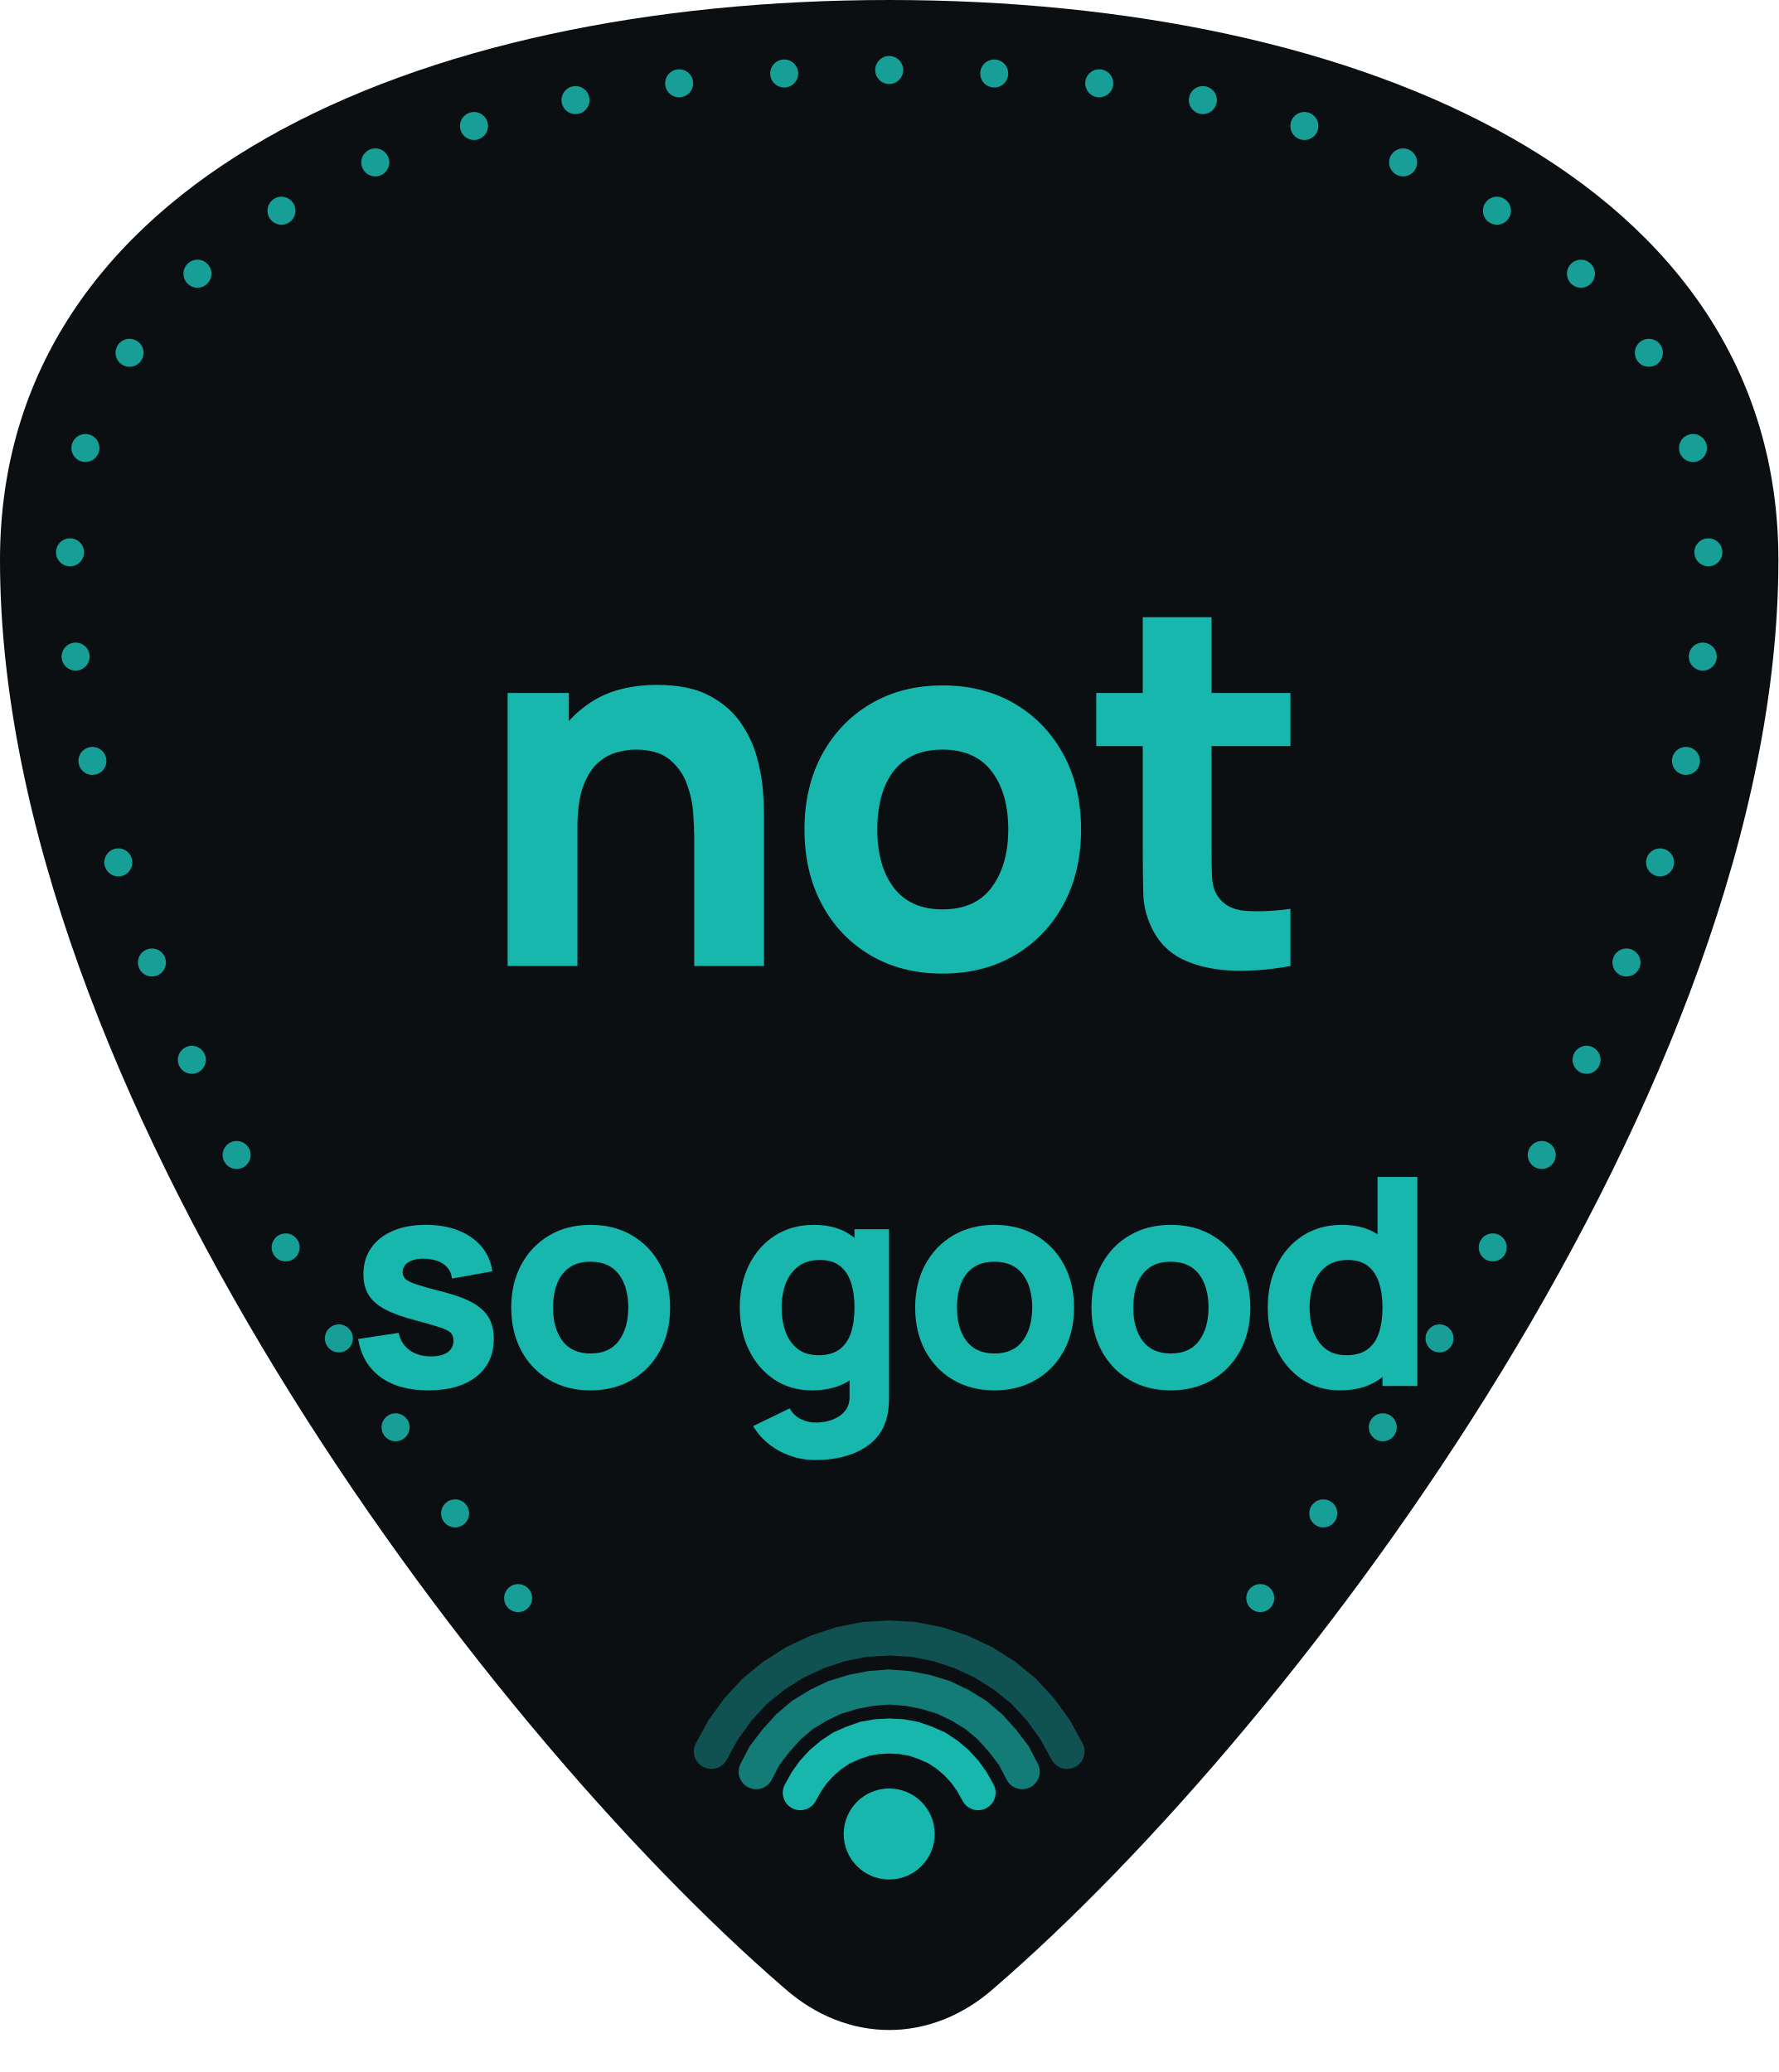
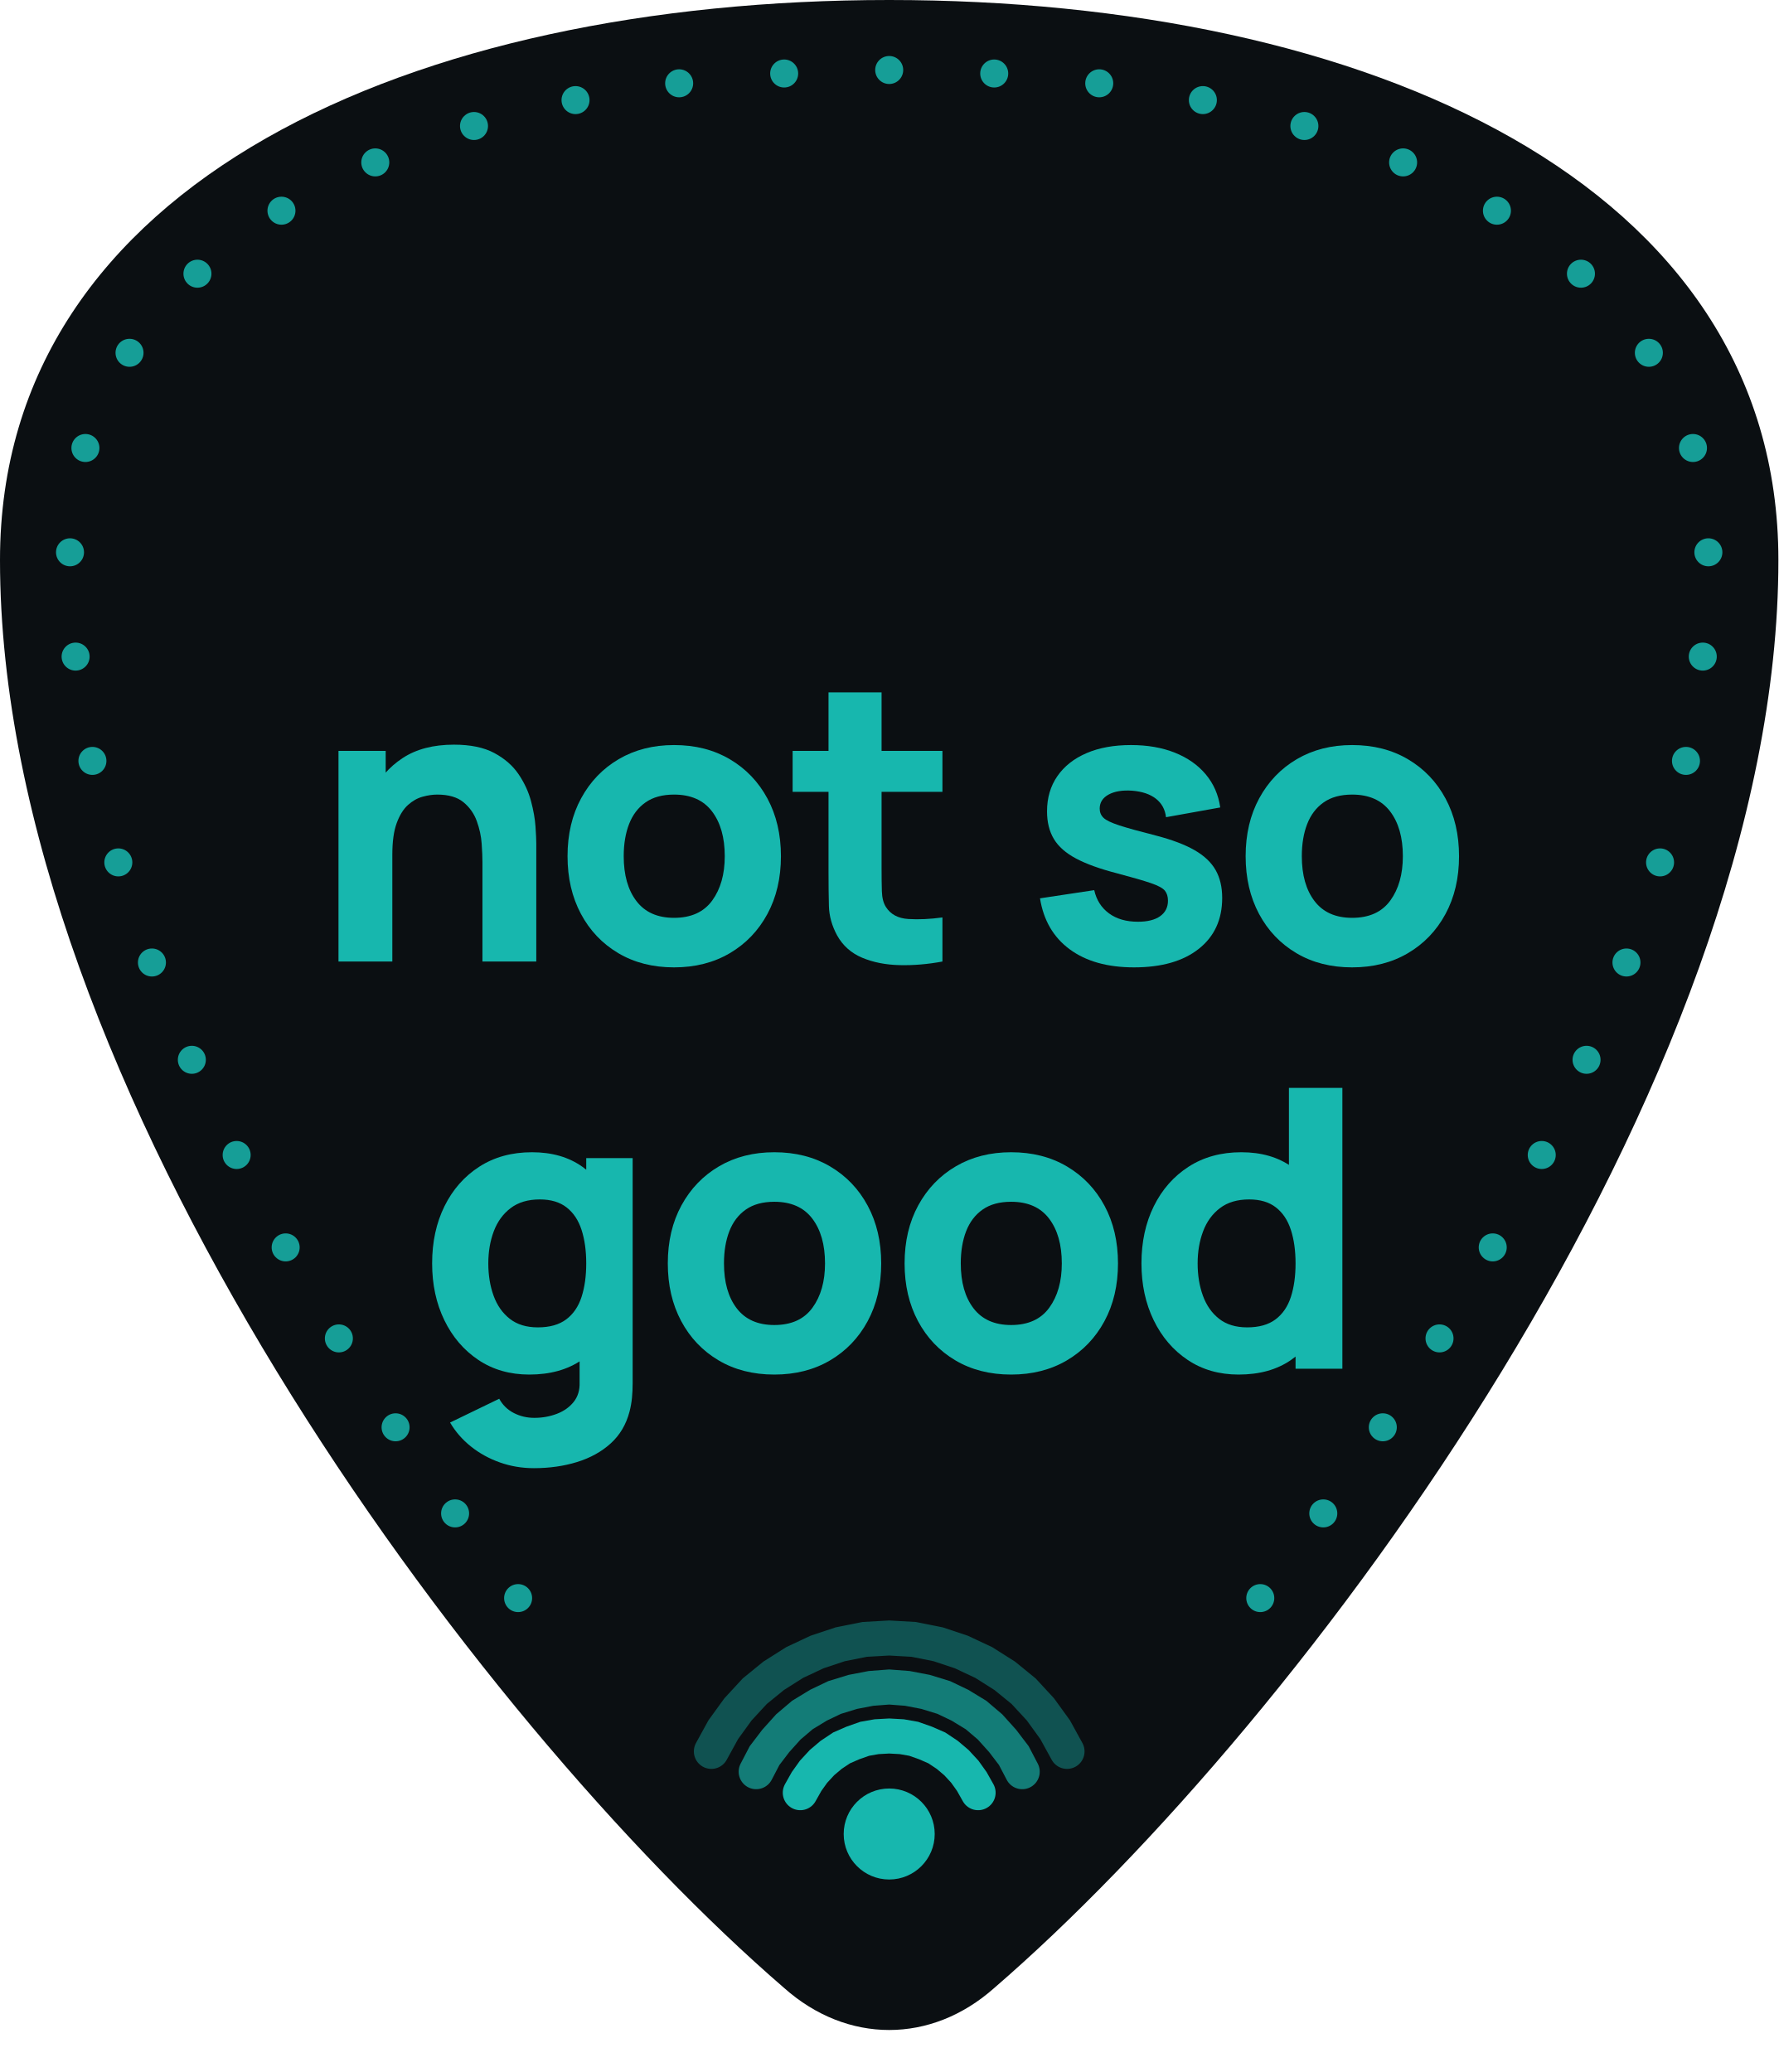
<svg xmlns="http://www.w3.org/2000/svg" viewBox="0 0 25.4 29.6" width="25.4mm" height="29.6mm">
  <defs>
    <clipPath id="pk">
      <path d="M 12.7 0.0 C 19.5 0.0 25.4 2.6 25.4 8.0 C 25.4 15.5 18.6 24.6 14.2 28.4 C 13.3 29.2 12.1 29.2 11.2 28.4 C 6.8 24.6 0.0 15.5 0.0 8.0 C 0.0 2.6 5.9 0.0 12.7 0.0 Z" />
    </clipPath>
  </defs>
  <path d="M 12.7 0.0 C 19.5 0.0 25.4 2.6 25.4 8.0 C 25.4 15.5 18.6 24.6 14.2 28.4 C 13.3 29.2 12.1 29.2 11.2 28.4 C 6.8 24.6 0.0 15.5 0.0 8.0 C 0.0 2.6 5.9 0.0 12.7 0.0 Z" fill="#0B0F12" />
  <g clip-path="url(#pk)">
    <circle cx="12.70" cy="1.00" r="0.2" fill="#17B7AE" opacity="0.85" />
    <circle cx="14.20" cy="1.05" r="0.2" fill="#17B7AE" opacity="0.85" />
    <circle cx="15.70" cy="1.19" r="0.2" fill="#17B7AE" opacity="0.85" />
    <circle cx="17.18" cy="1.43" r="0.2" fill="#17B7AE" opacity="0.85" />
    <circle cx="18.63" cy="1.80" r="0.2" fill="#17B7AE" opacity="0.85" />
    <circle cx="20.04" cy="2.32" r="0.2" fill="#17B7AE" opacity="0.85" />
    <circle cx="21.38" cy="3.01" r="0.2" fill="#17B7AE" opacity="0.85" />
    <circle cx="22.58" cy="3.91" r="0.2" fill="#17B7AE" opacity="0.85" />
    <circle cx="23.55" cy="5.04" r="0.2" fill="#17B7AE" opacity="0.85" />
    <circle cx="24.18" cy="6.40" r="0.2" fill="#17B7AE" opacity="0.85" />
    <circle cx="24.40" cy="7.89" r="0.2" fill="#17B7AE" opacity="0.85" />
    <circle cx="24.32" cy="9.38" r="0.2" fill="#17B7AE" opacity="0.85" />
    <circle cx="24.08" cy="10.87" r="0.2" fill="#17B7AE" opacity="0.85" />
    <circle cx="23.71" cy="12.32" r="0.2" fill="#17B7AE" opacity="0.85" />
    <circle cx="23.23" cy="13.75" r="0.2" fill="#17B7AE" opacity="0.85" />
    <circle cx="22.66" cy="15.14" r="0.2" fill="#17B7AE" opacity="0.85" />
    <circle cx="22.02" cy="16.50" r="0.2" fill="#17B7AE" opacity="0.85" />
    <circle cx="21.32" cy="17.82" r="0.2" fill="#17B7AE" opacity="0.85" />
    <circle cx="20.56" cy="19.12" r="0.2" fill="#17B7AE" opacity="0.85" />
    <circle cx="19.75" cy="20.39" r="0.2" fill="#17B7AE" opacity="0.85" />
    <circle cx="18.90" cy="21.62" r="0.2" fill="#17B7AE" opacity="0.85" />
    <circle cx="18.00" cy="22.83" r="0.2" fill="#17B7AE" opacity="0.85" />
    <circle cx="7.40" cy="22.83" r="0.2" fill="#17B7AE" opacity="0.85" />
    <circle cx="6.50" cy="21.62" r="0.2" fill="#17B7AE" opacity="0.85" />
    <circle cx="5.65" cy="20.39" r="0.2" fill="#17B7AE" opacity="0.85" />
    <circle cx="4.84" cy="19.12" r="0.2" fill="#17B7AE" opacity="0.85" />
    <circle cx="4.08" cy="17.82" r="0.2" fill="#17B7AE" opacity="0.85" />
    <circle cx="3.38" cy="16.50" r="0.2" fill="#17B7AE" opacity="0.85" />
    <circle cx="2.74" cy="15.14" r="0.2" fill="#17B7AE" opacity="0.85" />
    <circle cx="2.17" cy="13.75" r="0.2" fill="#17B7AE" opacity="0.85" />
    <circle cx="1.69" cy="12.32" r="0.2" fill="#17B7AE" opacity="0.85" />
    <circle cx="1.32" cy="10.87" r="0.2" fill="#17B7AE" opacity="0.85" />
    <circle cx="1.08" cy="9.38" r="0.2" fill="#17B7AE" opacity="0.85" />
    <circle cx="1.00" cy="7.89" r="0.2" fill="#17B7AE" opacity="0.85" />
    <circle cx="1.22" cy="6.40" r="0.2" fill="#17B7AE" opacity="0.85" />
    <circle cx="1.85" cy="5.04" r="0.2" fill="#17B7AE" opacity="0.85" />
    <circle cx="2.82" cy="3.91" r="0.2" fill="#17B7AE" opacity="0.85" />
    <circle cx="4.02" cy="3.01" r="0.2" fill="#17B7AE" opacity="0.85" />
    <circle cx="5.36" cy="2.32" r="0.2" fill="#17B7AE" opacity="0.85" />
    <circle cx="6.77" cy="1.80" r="0.2" fill="#17B7AE" opacity="0.85" />
    <circle cx="8.22" cy="1.43" r="0.2" fill="#17B7AE" opacity="0.85" />
    <circle cx="9.70" cy="1.19" r="0.2" fill="#17B7AE" opacity="0.85" />
    <circle cx="11.20" cy="1.05" r="0.2" fill="#17B7AE" opacity="0.85" />
    <path d="M11.43 25.61 L11.52 25.45 L11.62 25.31 L11.74 25.18 L11.87 25.07 L12.02 24.97 L12.18 24.90 L12.35 24.84 L12.52 24.81 L12.70 24.80 L12.88 24.81 L13.05 24.84 L13.22 24.90 L13.38 24.97 L13.53 25.07 L13.66 25.18 L13.78 25.31 L13.88 25.45 L13.97 25.61" fill="none" stroke="#17B7AE" stroke-width="0.5" stroke-linecap="round" opacity="1.0" />
    <path d="M10.80 25.31 L10.92 25.08 L11.08 24.87 L11.26 24.67 L11.46 24.50 L11.69 24.36 L11.92 24.25 L12.18 24.17 L12.44 24.12 L12.70 24.10 L12.96 24.12 L13.22 24.17 L13.48 24.25 L13.71 24.36 L13.94 24.50 L14.14 24.67 L14.32 24.87 L14.48 25.08 L14.60 25.31" fill="none" stroke="#17B7AE" stroke-width="0.5" stroke-linecap="round" opacity="0.65" />
    <path d="M10.16 25.02 L10.33 24.71 L10.54 24.42 L10.78 24.16 L11.05 23.94 L11.35 23.75 L11.67 23.60 L12.00 23.49 L12.35 23.42 L12.70 23.40 L13.05 23.42 L13.40 23.49 L13.73 23.60 L14.05 23.75 L14.35 23.94 L14.62 24.16 L14.86 24.42 L15.07 24.71 L15.24 25.02" fill="none" stroke="#17B7AE" stroke-width="0.5" stroke-linecap="round" opacity="0.4" />
    <circle cx="12.7" cy="26.2" r="0.65" fill="#17B7AE" />
-     <path transform="translate(6.752 13.800) scale(0.003611 -0.003611)" d="M876 0V510Q876 547 872.0 604.5Q868 662 847.0 720.0Q826 778 778.5 817.0Q731 856 644 856Q609 856 569.0 845.0Q529 834 494.0 802.5Q459 771 436.5 710.0Q414 649 414 548L258 622Q258 750 310.0 862.0Q362 974 466.5 1043.0Q571 1112 730 1112Q857 1112 937.0 1069.0Q1017 1026 1061.5 960.0Q1106 894 1125.0 822.5Q1144 751 1148.0 692.0Q1152 633 1152 606V0ZM138 0V1080H380V722H414V0Z" fill="#17B7AE" />
-     <path transform="translate(11.201 13.800) scale(0.003611 -0.003611)" d="M626 -30Q463 -30 340.0 43.0Q217 116 148.5 244.5Q80 373 80 540Q80 709 150.0 837.5Q220 966 343.0 1038.0Q466 1110 626 1110Q789 1110 912.5 1037.0Q1036 964 1105.0 835.5Q1174 707 1174 540Q1174 372 1104.5 243.5Q1035 115 911.5 42.5Q788 -30 626 -30ZM626 224Q757 224 821.5 312.5Q886 401 886 540Q886 684 820.5 770.0Q755 856 626 856Q537 856 480.0 816.0Q423 776 395.5 705.0Q368 634 368 540Q368 395 433.5 309.5Q499 224 626 224Z" fill="#17B7AE" />
-     <path transform="translate(15.585 13.800) scale(0.003611 -0.003611)" d="M788 0Q676 -21 568.5 -18.5Q461 -16 376.5 19.5Q292 55 248 134Q208 208 206.0 284.5Q204 361 204 458V1380H476V474Q476 411 477.5 360.5Q479 310 498 280Q534 223 613.0 218.0Q692 213 788 226ZM20 870V1080H788V870Z" fill="#17B7AE" />
-     <path transform="translate(4.950 19.800) scale(0.002074 -0.002074)" d="M562 -30Q358 -30 232.5 62.5Q107 155 80 324L358 366Q375 290 433.5 247.0Q492 204 582 204Q656 204 696.0 232.5Q736 261 736 312Q736 344 720.0 363.5Q704 383 648.5 402.0Q593 421 476 452Q344 486 265.0 528.0Q186 570 151.0 628.5Q116 687 116 770Q116 874 169.0 950.5Q222 1027 318.5 1068.5Q415 1110 546 1110Q673 1110 771.0 1071.0Q869 1032 929.5 960.0Q990 888 1004 790L726 740Q719 800 674.0 835.0Q629 870 552 876Q477 881 431.5 856.0Q386 831 386 784Q386 756 405.5 737.0Q425 718 486.5 698.0Q548 678 674 646Q797 614 871.5 571.5Q946 529 980.0 469.5Q1014 410 1014 326Q1014 160 894.0 65.0Q774 -30 562 -30Z" fill="#17B7AE" />
-     <path transform="translate(7.136 19.800) scale(0.002074 -0.002074)" d="M626 -30Q463 -30 340.0 43.0Q217 116 148.5 244.5Q80 373 80 540Q80 709 150.0 837.5Q220 966 343.0 1038.0Q466 1110 626 1110Q789 1110 912.5 1037.0Q1036 964 1105.0 835.5Q1174 707 1174 540Q1174 372 1104.5 243.5Q1035 115 911.5 42.5Q788 -30 626 -30ZM626 224Q757 224 821.5 312.5Q886 401 886 540Q886 684 820.5 770.0Q755 856 626 856Q537 856 480.0 816.0Q423 776 395.5 705.0Q368 634 368 540Q368 395 433.5 309.5Q499 224 626 224Z" fill="#17B7AE" />
-     <path transform="translate(10.400 19.800) scale(0.002074 -0.002074)" d="M602 -510Q510 -510 427.0 -480.5Q344 -451 278.5 -398.5Q213 -346 172 -276L424 -154Q450 -202 498.5 -227.0Q547 -252 604 -252Q665 -252 719.0 -231.5Q773 -211 805.5 -170.5Q838 -130 836 -70V244H870V1080H1108V-74Q1108 -114 1104.5 -149.5Q1101 -185 1092 -220Q1066 -319 995.5 -383.0Q925 -447 823.0 -478.5Q721 -510 602 -510ZM578 -30Q429 -30 317.0 45.0Q205 120 142.5 249.0Q80 378 80 540Q80 705 143.5 833.5Q207 962 322.0 1036.0Q437 1110 592 1110Q746 1110 851.0 1035.0Q956 960 1010.0 831.0Q1064 702 1064 540Q1064 378 1009.5 249.0Q955 120 847.0 45.0Q739 -30 578 -30ZM622 212Q713 212 767.5 253.0Q822 294 846.0 368.0Q870 442 870 540Q870 638 846.0 712.0Q822 786 769.5 827.0Q717 868 632 868Q541 868 482.5 823.5Q424 779 396.0 704.5Q368 630 368 540Q368 449 395.0 374.5Q422 300 478.0 256.0Q534 212 622 212Z" fill="#17B7AE" />
-     <path transform="translate(12.905 19.800) scale(0.002074 -0.002074)" d="M626 -30Q463 -30 340.0 43.0Q217 116 148.5 244.5Q80 373 80 540Q80 709 150.0 837.5Q220 966 343.0 1038.0Q466 1110 626 1110Q789 1110 912.5 1037.0Q1036 964 1105.0 835.5Q1174 707 1174 540Q1174 372 1104.5 243.5Q1035 115 911.5 42.5Q788 -30 626 -30ZM626 224Q757 224 821.5 312.5Q886 401 886 540Q886 684 820.5 770.0Q755 856 626 856Q537 856 480.0 816.0Q423 776 395.5 705.0Q368 634 368 540Q368 395 433.5 309.5Q499 224 626 224Z" fill="#17B7AE" />
-     <path transform="translate(15.423 19.800) scale(0.002074 -0.002074)" d="M626 -30Q463 -30 340.0 43.0Q217 116 148.5 244.5Q80 373 80 540Q80 709 150.0 837.5Q220 966 343.0 1038.0Q466 1110 626 1110Q789 1110 912.5 1037.0Q1036 964 1105.0 835.5Q1174 707 1174 540Q1174 372 1104.5 243.5Q1035 115 911.5 42.5Q788 -30 626 -30ZM626 224Q757 224 821.5 312.5Q886 401 886 540Q886 684 820.5 770.0Q755 856 626 856Q537 856 480.0 816.0Q423 776 395.5 705.0Q368 634 368 540Q368 395 433.5 309.5Q499 224 626 224Z" fill="#17B7AE" />
-     <path transform="translate(17.941 19.800) scale(0.002074 -0.002074)" d="M578 -30Q429 -30 317.0 45.0Q205 120 142.5 249.0Q80 378 80 540Q80 705 143.5 833.5Q207 962 322.0 1036.0Q437 1110 592 1110Q746 1110 851.0 1035.0Q956 960 1010.0 831.0Q1064 702 1064 540Q1064 378 1009.5 249.0Q955 120 847.0 45.0Q739 -30 578 -30ZM622 212Q713 212 767.5 253.0Q822 294 846.0 368.0Q870 442 870 540Q870 638 846.0 712.0Q822 786 769.5 827.0Q717 868 632 868Q541 868 482.5 823.5Q424 779 396.0 704.5Q368 630 368 540Q368 449 395.0 374.5Q422 300 478.0 256.0Q534 212 622 212ZM870 0V740H836V1440H1110V0Z" fill="#17B7AE" />
+     <path transform="translate(4.450 13.736) scale(0.002786 -0.002786)" d="M876 0V510Q876 547 872.0 604.5Q868 662 847.0 720.0Q826 778 778.5 817.0Q731 856 644 856Q609 856 569.0 845.0Q529 834 494.0 802.5Q459 771 436.5 710.0Q414 649 414 548L258 622Q258 750 310.0 862.0Q362 974 466.5 1043.0Q571 1112 730 1112Q857 1112 937.0 1069.0Q1017 1026 1061.5 960.0Q1106 894 1125.0 822.5Q1144 751 1148.0 692.0Q1152 633 1152 606V0ZM138 0V1080H380V722H414V0Z" fill="#17B7AE" />
+     <path transform="translate(7.883 13.736) scale(0.002786 -0.002786)" d="M626 -30Q463 -30 340.0 43.0Q217 116 148.5 244.5Q80 373 80 540Q80 709 150.0 837.5Q220 966 343.0 1038.0Q466 1110 626 1110Q789 1110 912.5 1037.0Q1036 964 1105.0 835.5Q1174 707 1174 540Q1174 372 1104.5 243.5Q1035 115 911.5 42.5Q788 -30 626 -30ZM626 224Q757 224 821.5 312.5Q886 401 886 540Q886 684 820.5 770.0Q755 856 626 856Q537 856 480.0 816.0Q423 776 395.5 705.0Q368 634 368 540Q368 395 433.5 309.5Q499 224 626 224Z" fill="#17B7AE" />
+     <path transform="translate(11.265 13.736) scale(0.002786 -0.002786)" d="M788 0Q676 -21 568.5 -18.5Q461 -16 376.5 19.5Q292 55 248 134Q208 208 206.0 284.5Q204 361 204 458V1380H476V474Q476 411 477.5 360.5Q479 310 498 280Q534 223 613.0 218.0Q692 213 788 226ZM20 870V1080H788V870Z" fill="#17B7AE" />
+     <path transform="translate(14.631 13.736) scale(0.002786 -0.002786)" d="M562 -30Q358 -30 232.5 62.5Q107 155 80 324L358 366Q375 290 433.5 247.0Q492 204 582 204Q656 204 696.0 232.5Q736 261 736 312Q736 344 720.0 363.5Q704 383 648.5 402.0Q593 421 476 452Q344 486 265.0 528.0Q186 570 151.0 628.5Q116 687 116 770Q116 874 169.0 950.5Q222 1027 318.5 1068.5Q415 1110 546 1110Q673 1110 771.0 1071.0Q869 1032 929.5 960.0Q990 888 1004 790L726 740Q719 800 674.0 835.0Q629 870 552 876Q477 881 431.5 856.0Q386 831 386 784Q386 756 405.5 737.0Q425 718 486.5 698.0Q548 678 674 646Q797 614 871.5 571.5Q946 529 980.0 469.5Q1014 410 1014 326Q1014 160 894.0 65.0Q774 -30 562 -30Z" fill="#17B7AE" />
+     <path transform="translate(17.568 13.736) scale(0.002786 -0.002786)" d="M626 -30Q463 -30 340.0 43.0Q217 116 148.5 244.5Q80 373 80 540Q80 709 150.0 837.5Q220 966 343.0 1038.0Q466 1110 626 1110Q789 1110 912.5 1037.0Q1036 964 1105.0 835.5Q1174 707 1174 540Q1174 372 1104.5 243.5Q1035 115 911.5 42.5Q788 -30 626 -30ZM626 224Q757 224 821.5 312.5Q886 401 886 540Q886 684 820.5 770.0Q755 856 626 856Q537 856 480.0 816.0Q423 776 395.5 705.0Q368 634 368 540Q368 395 433.5 309.5Q499 224 626 224Z" fill="#17B7AE" />
+     <path transform="translate(5.949 19.553) scale(0.002786 -0.002786)" d="M602 -510Q510 -510 427.0 -480.5Q344 -451 278.5 -398.5Q213 -346 172 -276L424 -154Q450 -202 498.5 -227.0Q547 -252 604 -252Q665 -252 719.0 -231.5Q773 -211 805.5 -170.5Q838 -130 836 -70V244H870V1080H1108V-74Q1108 -114 1104.5 -149.5Q1101 -185 1092 -220Q1066 -319 995.5 -383.0Q925 -447 823.0 -478.5Q721 -510 602 -510ZM578 -30Q429 -30 317.0 45.0Q205 120 142.5 249.0Q80 378 80 540Q80 705 143.5 833.5Q207 962 322.0 1036.0Q437 1110 592 1110Q746 1110 851.0 1035.0Q956 960 1010.0 831.0Q1064 702 1064 540Q1064 378 1009.5 249.0Q955 120 847.0 45.0Q739 -30 578 -30ZM622 212Q713 212 767.5 253.0Q822 294 846.0 368.0Q870 442 870 540Q870 638 846.0 712.0Q822 786 769.5 827.0Q717 868 632 868Q541 868 482.5 823.5Q424 779 396.0 704.5Q368 630 368 540Q368 449 395.0 374.5Q422 300 478.0 256.0Q534 212 622 212Z" fill="#17B7AE" />
+     <path transform="translate(9.315 19.553) scale(0.002786 -0.002786)" d="M626 -30Q463 -30 340.0 43.0Q217 116 148.5 244.5Q80 373 80 540Q80 709 150.0 837.5Q220 966 343.0 1038.0Q466 1110 626 1110Q789 1110 912.5 1037.0Q1036 964 1105.0 835.5Q1174 707 1174 540Q1174 372 1104.5 243.5Q1035 115 911.5 42.5Q788 -30 626 -30ZM626 224Q757 224 821.5 312.5Q886 401 886 540Q886 684 820.5 770.0Q755 856 626 856Q537 856 480.0 816.0Q423 776 395.5 705.0Q368 634 368 540Q368 395 433.5 309.5Q499 224 626 224Z" fill="#17B7AE" />
+     <path transform="translate(12.697 19.553) scale(0.002786 -0.002786)" d="M626 -30Q463 -30 340.0 43.0Q217 116 148.5 244.5Q80 373 80 540Q80 709 150.0 837.5Q220 966 343.0 1038.0Q466 1110 626 1110Q789 1110 912.5 1037.0Q1036 964 1105.0 835.5Q1174 707 1174 540Q1174 372 1104.5 243.5Q1035 115 911.5 42.5Q788 -30 626 -30ZM626 224Q757 224 821.5 312.5Q886 401 886 540Q886 684 820.5 770.0Q755 856 626 856Q537 856 480.0 816.0Q423 776 395.5 705.0Q368 634 368 540Q368 395 433.5 309.5Q499 224 626 224Z" fill="#17B7AE" />
+     <path transform="translate(16.080 19.553) scale(0.002786 -0.002786)" d="M578 -30Q429 -30 317.0 45.0Q205 120 142.5 249.0Q80 378 80 540Q80 705 143.5 833.5Q207 962 322.0 1036.0Q437 1110 592 1110Q746 1110 851.0 1035.0Q956 960 1010.0 831.0Q1064 702 1064 540Q1064 378 1009.5 249.0Q955 120 847.0 45.0Q739 -30 578 -30ZM622 212Q713 212 767.5 253.0Q822 294 846.0 368.0Q870 442 870 540Q870 638 846.0 712.0Q822 786 769.5 827.0Q717 868 632 868Q541 868 482.5 823.5Q424 779 396.0 704.5Q368 630 368 540Q368 449 395.0 374.5Q422 300 478.0 256.0Q534 212 622 212ZM870 0V740H836V1440H1110V0Z" fill="#17B7AE" />
  </g>
</svg>
